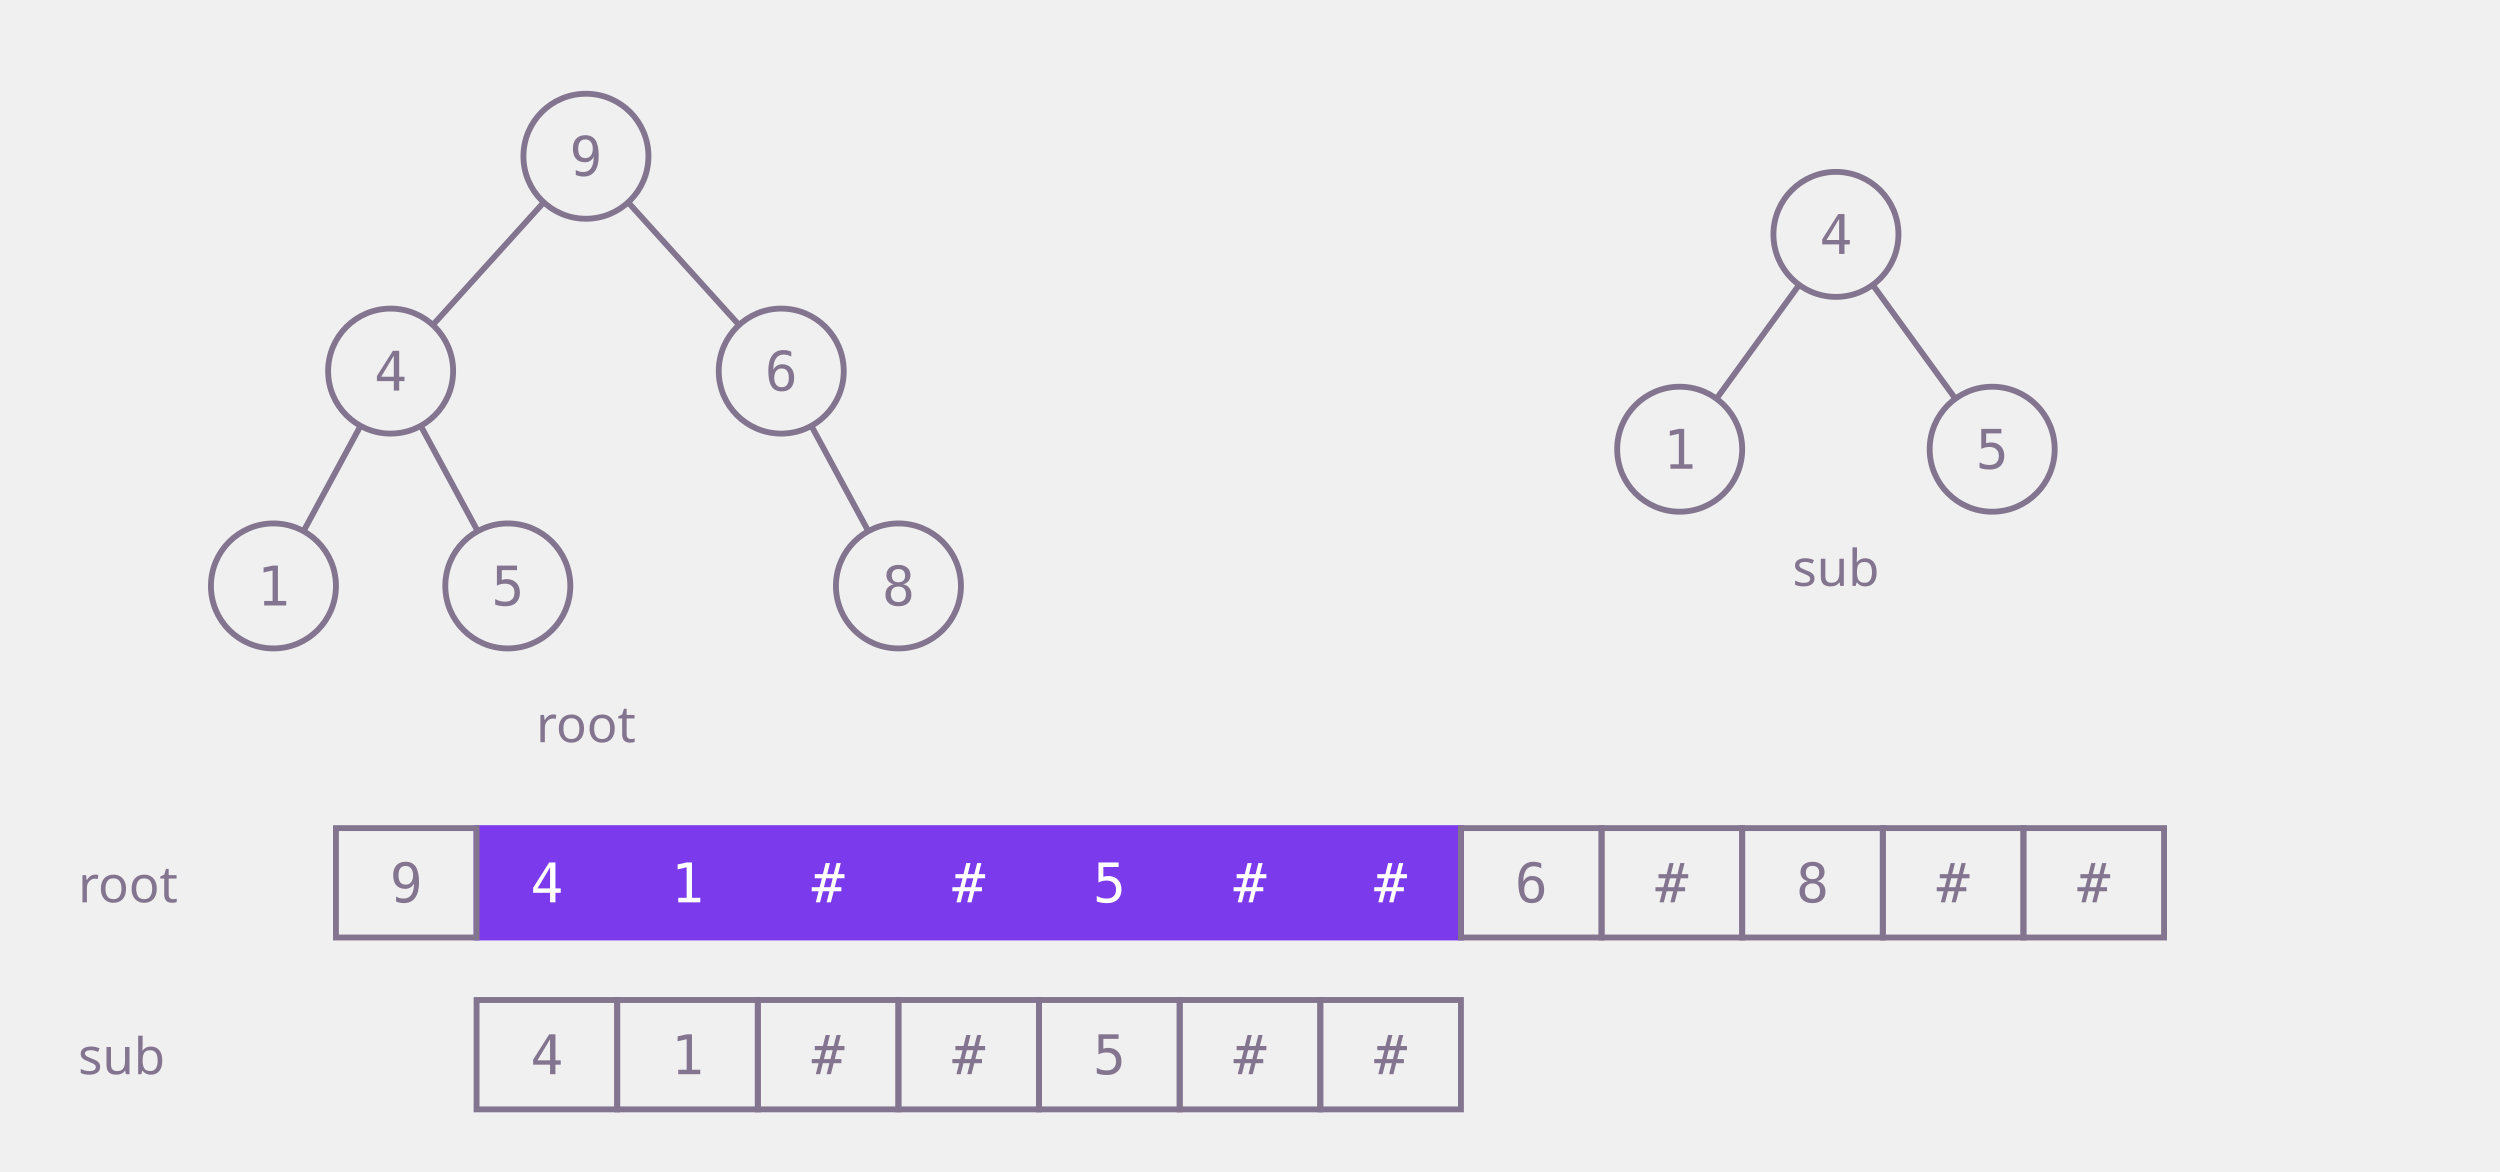
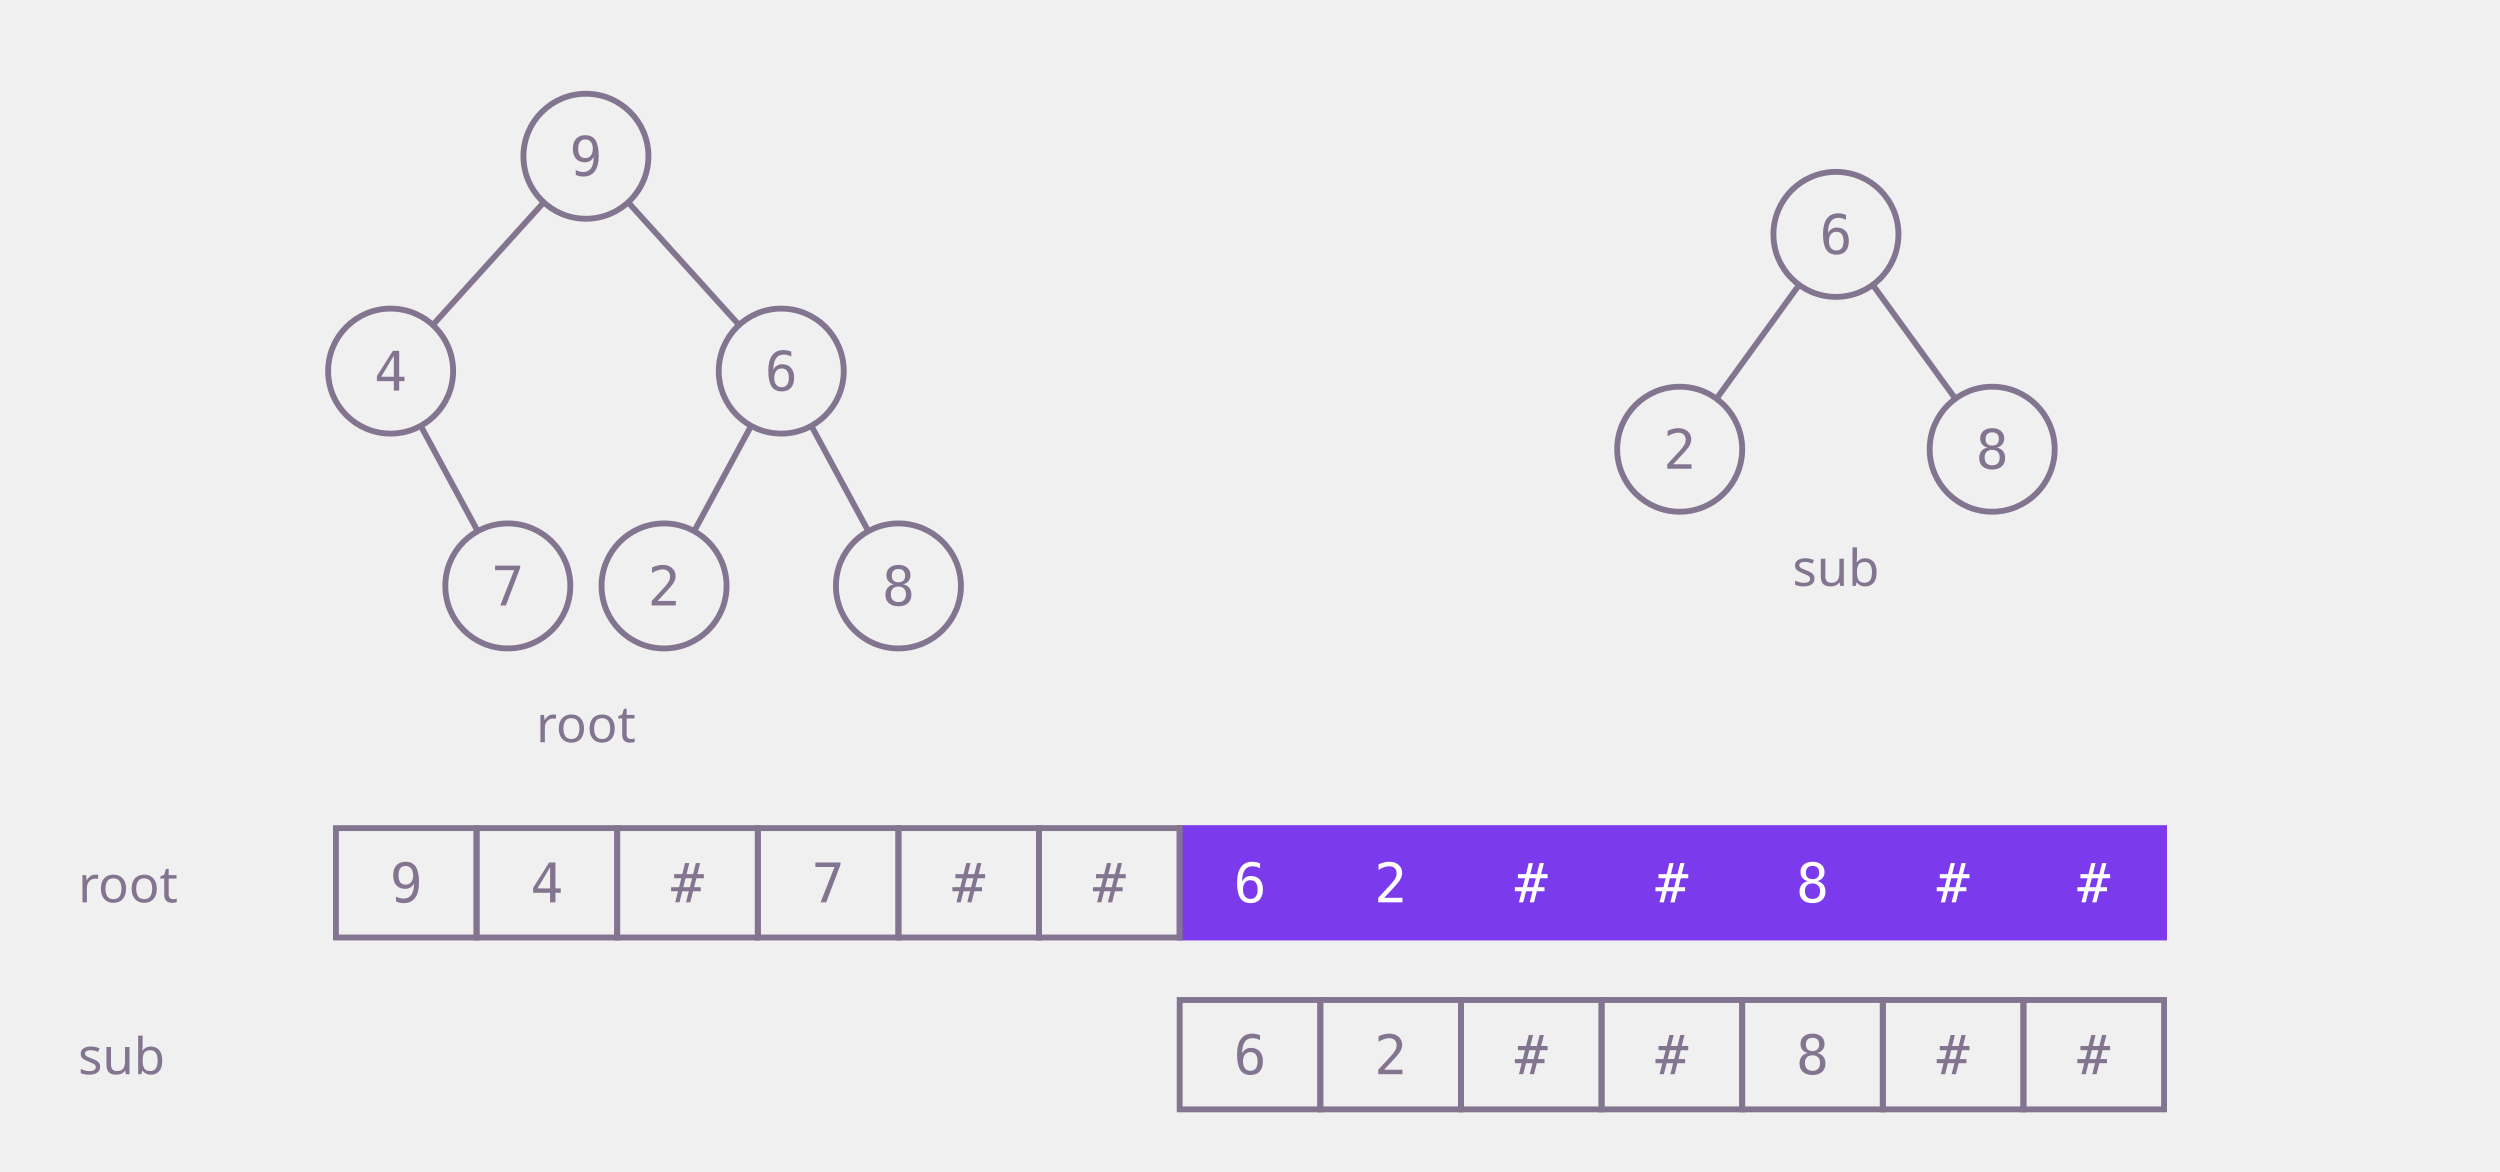
<svg xmlns="http://www.w3.org/2000/svg" viewBox="0 0 640 300" width="640" height="300" role="img">
  <defs>
    <marker id="a" markerWidth="8" markerHeight="8" refX="7" refY="4" orient="auto">
      <path d="M0,0 L8,4 L0,8 z" fill="#83748f" />
    </marker>
  </defs>
  <line x1="139.2" y1="51.8" x2="110.8" y2="83.2" stroke="#83748f" stroke-width="1.5" />
  <line x1="160.8" y1="51.8" x2="189.2" y2="83.2" stroke="#83748f" stroke-width="1.5" />
-   <line x1="92.3" y1="109.0" x2="77.7" y2="136.0" stroke="#83748f" stroke-width="1.5" />
  <line x1="107.7" y1="109.0" x2="122.3" y2="136.0" stroke="#83748f" stroke-width="1.5" />
+   <line x1="192.3" y1="109.0" x2="177.7" y2="136.0" stroke="#83748f" stroke-width="1.5" />
  <line x1="207.7" y1="109.0" x2="222.3" y2="136.0" stroke="#83748f" stroke-width="1.5" />
  <circle cx="150" cy="40" r="16" fill="none" stroke="#83748f" stroke-width="1.5" />
  <text x="150" y="45" font-family="JetBrains Mono, Consolas, monospace" font-size="14" text-anchor="middle" fill="#83748f">9</text>
  <circle cx="100" cy="95" r="16" fill="none" stroke="#83748f" stroke-width="1.5" />
  <text x="100" y="100" font-family="JetBrains Mono, Consolas, monospace" font-size="14" text-anchor="middle" fill="#83748f">4</text>
  <circle cx="200" cy="95" r="16" fill="none" stroke="#83748f" stroke-width="1.5" />
  <text x="200" y="100" font-family="JetBrains Mono, Consolas, monospace" font-size="14" text-anchor="middle" fill="#83748f">6</text>
-   <circle cx="70" cy="150" r="16" fill="none" stroke="#83748f" stroke-width="1.5" />
-   <text x="70" y="155" font-family="JetBrains Mono, Consolas, monospace" font-size="14" text-anchor="middle" fill="#83748f">1</text>
  <circle cx="130" cy="150" r="16" fill="none" stroke="#83748f" stroke-width="1.5" />
-   <text x="130" y="155" font-family="JetBrains Mono, Consolas, monospace" font-size="14" text-anchor="middle" fill="#83748f">5</text>
+   <text x="130" y="155" font-family="JetBrains Mono, Consolas, monospace" font-size="14" text-anchor="middle" fill="#83748f">7</text>
+   <circle cx="170" cy="150" r="16" fill="none" stroke="#83748f" stroke-width="1.5" />
+   <text x="170" y="155" font-family="JetBrains Mono, Consolas, monospace" font-size="14" text-anchor="middle" fill="#83748f">2</text>
  <circle cx="230" cy="150" r="16" fill="none" stroke="#83748f" stroke-width="1.5" />
  <text x="230" y="155" font-family="JetBrains Mono, Consolas, monospace" font-size="14" text-anchor="middle" fill="#83748f">8</text>
  <text x="150" y="190" font-family="Hanken Grotesk, Segoe UI, sans-serif" font-size="13" fill="#83748f" text-anchor="middle">root</text>
  <line x1="460.6" y1="72.9" x2="439.4" y2="102.1" stroke="#83748f" stroke-width="1.5" />
  <line x1="479.4" y1="72.9" x2="500.6" y2="102.1" stroke="#83748f" stroke-width="1.5" />
  <circle cx="470" cy="60" r="16" fill="none" stroke="#83748f" stroke-width="1.5" />
-   <text x="470" y="65" font-family="JetBrains Mono, Consolas, monospace" font-size="14" text-anchor="middle" fill="#83748f">4</text>
+   <text x="470" y="65" font-family="JetBrains Mono, Consolas, monospace" font-size="14" text-anchor="middle" fill="#83748f">6</text>
  <circle cx="430" cy="115" r="16" fill="none" stroke="#83748f" stroke-width="1.5" />
-   <text x="430" y="120" font-family="JetBrains Mono, Consolas, monospace" font-size="14" text-anchor="middle" fill="#83748f">1</text>
+   <text x="430" y="120" font-family="JetBrains Mono, Consolas, monospace" font-size="14" text-anchor="middle" fill="#83748f">2</text>
  <circle cx="510" cy="115" r="16" fill="none" stroke="#83748f" stroke-width="1.5" />
-   <text x="510" y="120" font-family="JetBrains Mono, Consolas, monospace" font-size="14" text-anchor="middle" fill="#83748f">5</text>
+   <text x="510" y="120" font-family="JetBrains Mono, Consolas, monospace" font-size="14" text-anchor="middle" fill="#83748f">8</text>
  <text x="470" y="150" font-family="Hanken Grotesk, Segoe UI, sans-serif" font-size="13" fill="#83748f" text-anchor="middle">sub</text>
  <text x="20" y="231" font-family="Hanken Grotesk, Segoe UI, sans-serif" font-size="13" fill="#83748f">root</text>
-   <rect x="122" y="212" width="252" height="28" fill="#7c3aed" stroke="#7c3aed" stroke-width="1.5" />
+   <rect x="302" y="212" width="252" height="28" fill="#7c3aed" stroke="#7c3aed" stroke-width="1.5" />
  <rect x="86" y="212" width="36" height="28" fill="none" stroke="#83748f" stroke-width="1.5" />
  <text x="104" y="231" font-family="JetBrains Mono, Consolas, monospace" font-size="14" fill="#83748f" text-anchor="middle">9</text>
-   <text x="140" y="231" font-family="JetBrains Mono, Consolas, monospace" font-size="14" fill="#ffffff" text-anchor="middle">4</text>
-   <text x="176" y="231" font-family="JetBrains Mono, Consolas, monospace" font-size="14" fill="#ffffff" text-anchor="middle">1</text>
-   <text x="212" y="231" font-family="JetBrains Mono, Consolas, monospace" font-size="14" fill="#ffffff" text-anchor="middle">#</text>
-   <text x="248" y="231" font-family="JetBrains Mono, Consolas, monospace" font-size="14" fill="#ffffff" text-anchor="middle">#</text>
-   <text x="284" y="231" font-family="JetBrains Mono, Consolas, monospace" font-size="14" fill="#ffffff" text-anchor="middle">5</text>
-   <text x="320" y="231" font-family="JetBrains Mono, Consolas, monospace" font-size="14" fill="#ffffff" text-anchor="middle">#</text>
-   <text x="356" y="231" font-family="JetBrains Mono, Consolas, monospace" font-size="14" fill="#ffffff" text-anchor="middle">#</text>
-   <rect x="374" y="212" width="36" height="28" fill="none" stroke="#83748f" stroke-width="1.5" />
-   <text x="392" y="231" font-family="JetBrains Mono, Consolas, monospace" font-size="14" fill="#83748f" text-anchor="middle">6</text>
-   <rect x="410" y="212" width="36" height="28" fill="none" stroke="#83748f" stroke-width="1.5" />
-   <text x="428" y="231" font-family="JetBrains Mono, Consolas, monospace" font-size="14" fill="#83748f" text-anchor="middle">#</text>
-   <rect x="446" y="212" width="36" height="28" fill="none" stroke="#83748f" stroke-width="1.5" />
-   <text x="464" y="231" font-family="JetBrains Mono, Consolas, monospace" font-size="14" fill="#83748f" text-anchor="middle">8</text>
-   <rect x="482" y="212" width="36" height="28" fill="none" stroke="#83748f" stroke-width="1.5" />
-   <text x="500" y="231" font-family="JetBrains Mono, Consolas, monospace" font-size="14" fill="#83748f" text-anchor="middle">#</text>
-   <rect x="518" y="212" width="36" height="28" fill="none" stroke="#83748f" stroke-width="1.5" />
-   <text x="536" y="231" font-family="JetBrains Mono, Consolas, monospace" font-size="14" fill="#83748f" text-anchor="middle">#</text>
+   <rect x="122" y="212" width="36" height="28" fill="none" stroke="#83748f" stroke-width="1.5" />
+   <text x="140" y="231" font-family="JetBrains Mono, Consolas, monospace" font-size="14" fill="#83748f" text-anchor="middle">4</text>
+   <rect x="158" y="212" width="36" height="28" fill="none" stroke="#83748f" stroke-width="1.5" />
+   <text x="176" y="231" font-family="JetBrains Mono, Consolas, monospace" font-size="14" fill="#83748f" text-anchor="middle">#</text>
+   <rect x="194" y="212" width="36" height="28" fill="none" stroke="#83748f" stroke-width="1.5" />
+   <text x="212" y="231" font-family="JetBrains Mono, Consolas, monospace" font-size="14" fill="#83748f" text-anchor="middle">7</text>
+   <rect x="230" y="212" width="36" height="28" fill="none" stroke="#83748f" stroke-width="1.5" />
+   <text x="248" y="231" font-family="JetBrains Mono, Consolas, monospace" font-size="14" fill="#83748f" text-anchor="middle">#</text>
+   <rect x="266" y="212" width="36" height="28" fill="none" stroke="#83748f" stroke-width="1.5" />
+   <text x="284" y="231" font-family="JetBrains Mono, Consolas, monospace" font-size="14" fill="#83748f" text-anchor="middle">#</text>
+   <text x="320" y="231" font-family="JetBrains Mono, Consolas, monospace" font-size="14" fill="#ffffff" text-anchor="middle">6</text>
+   <text x="356" y="231" font-family="JetBrains Mono, Consolas, monospace" font-size="14" fill="#ffffff" text-anchor="middle">2</text>
+   <text x="392" y="231" font-family="JetBrains Mono, Consolas, monospace" font-size="14" fill="#ffffff" text-anchor="middle">#</text>
+   <text x="428" y="231" font-family="JetBrains Mono, Consolas, monospace" font-size="14" fill="#ffffff" text-anchor="middle">#</text>
+   <text x="464" y="231" font-family="JetBrains Mono, Consolas, monospace" font-size="14" fill="#ffffff" text-anchor="middle">8</text>
+   <text x="500" y="231" font-family="JetBrains Mono, Consolas, monospace" font-size="14" fill="#ffffff" text-anchor="middle">#</text>
+   <text x="536" y="231" font-family="JetBrains Mono, Consolas, monospace" font-size="14" fill="#ffffff" text-anchor="middle">#</text>
  <text x="20" y="275" font-family="Hanken Grotesk, Segoe UI, sans-serif" font-size="13" fill="#83748f">sub</text>
-   <rect x="122" y="256" width="36" height="28" fill="none" stroke="#83748f" stroke-width="1.5" />
-   <text x="140" y="275" font-family="JetBrains Mono, Consolas, monospace" font-size="14" fill="#83748f" text-anchor="middle">4</text>
-   <rect x="158" y="256" width="36" height="28" fill="none" stroke="#83748f" stroke-width="1.5" />
-   <text x="176" y="275" font-family="JetBrains Mono, Consolas, monospace" font-size="14" fill="#83748f" text-anchor="middle">1</text>
-   <rect x="194" y="256" width="36" height="28" fill="none" stroke="#83748f" stroke-width="1.5" />
-   <text x="212" y="275" font-family="JetBrains Mono, Consolas, monospace" font-size="14" fill="#83748f" text-anchor="middle">#</text>
-   <rect x="230" y="256" width="36" height="28" fill="none" stroke="#83748f" stroke-width="1.5" />
-   <text x="248" y="275" font-family="JetBrains Mono, Consolas, monospace" font-size="14" fill="#83748f" text-anchor="middle">#</text>
-   <rect x="266" y="256" width="36" height="28" fill="none" stroke="#83748f" stroke-width="1.5" />
-   <text x="284" y="275" font-family="JetBrains Mono, Consolas, monospace" font-size="14" fill="#83748f" text-anchor="middle">5</text>
  <rect x="302" y="256" width="36" height="28" fill="none" stroke="#83748f" stroke-width="1.5" />
-   <text x="320" y="275" font-family="JetBrains Mono, Consolas, monospace" font-size="14" fill="#83748f" text-anchor="middle">#</text>
+   <text x="320" y="275" font-family="JetBrains Mono, Consolas, monospace" font-size="14" fill="#83748f" text-anchor="middle">6</text>
  <rect x="338" y="256" width="36" height="28" fill="none" stroke="#83748f" stroke-width="1.5" />
-   <text x="356" y="275" font-family="JetBrains Mono, Consolas, monospace" font-size="14" fill="#83748f" text-anchor="middle">#</text>
+   <text x="356" y="275" font-family="JetBrains Mono, Consolas, monospace" font-size="14" fill="#83748f" text-anchor="middle">2</text>
+   <rect x="374" y="256" width="36" height="28" fill="none" stroke="#83748f" stroke-width="1.5" />
+   <text x="392" y="275" font-family="JetBrains Mono, Consolas, monospace" font-size="14" fill="#83748f" text-anchor="middle">#</text>
+   <rect x="410" y="256" width="36" height="28" fill="none" stroke="#83748f" stroke-width="1.5" />
+   <text x="428" y="275" font-family="JetBrains Mono, Consolas, monospace" font-size="14" fill="#83748f" text-anchor="middle">#</text>
+   <rect x="446" y="256" width="36" height="28" fill="none" stroke="#83748f" stroke-width="1.5" />
+   <text x="464" y="275" font-family="JetBrains Mono, Consolas, monospace" font-size="14" fill="#83748f" text-anchor="middle">8</text>
+   <rect x="482" y="256" width="36" height="28" fill="none" stroke="#83748f" stroke-width="1.5" />
+   <text x="500" y="275" font-family="JetBrains Mono, Consolas, monospace" font-size="14" fill="#83748f" text-anchor="middle">#</text>
+   <rect x="518" y="256" width="36" height="28" fill="none" stroke="#83748f" stroke-width="1.5" />
+   <text x="536" y="275" font-family="JetBrains Mono, Consolas, monospace" font-size="14" fill="#83748f" text-anchor="middle">#</text>
</svg>
